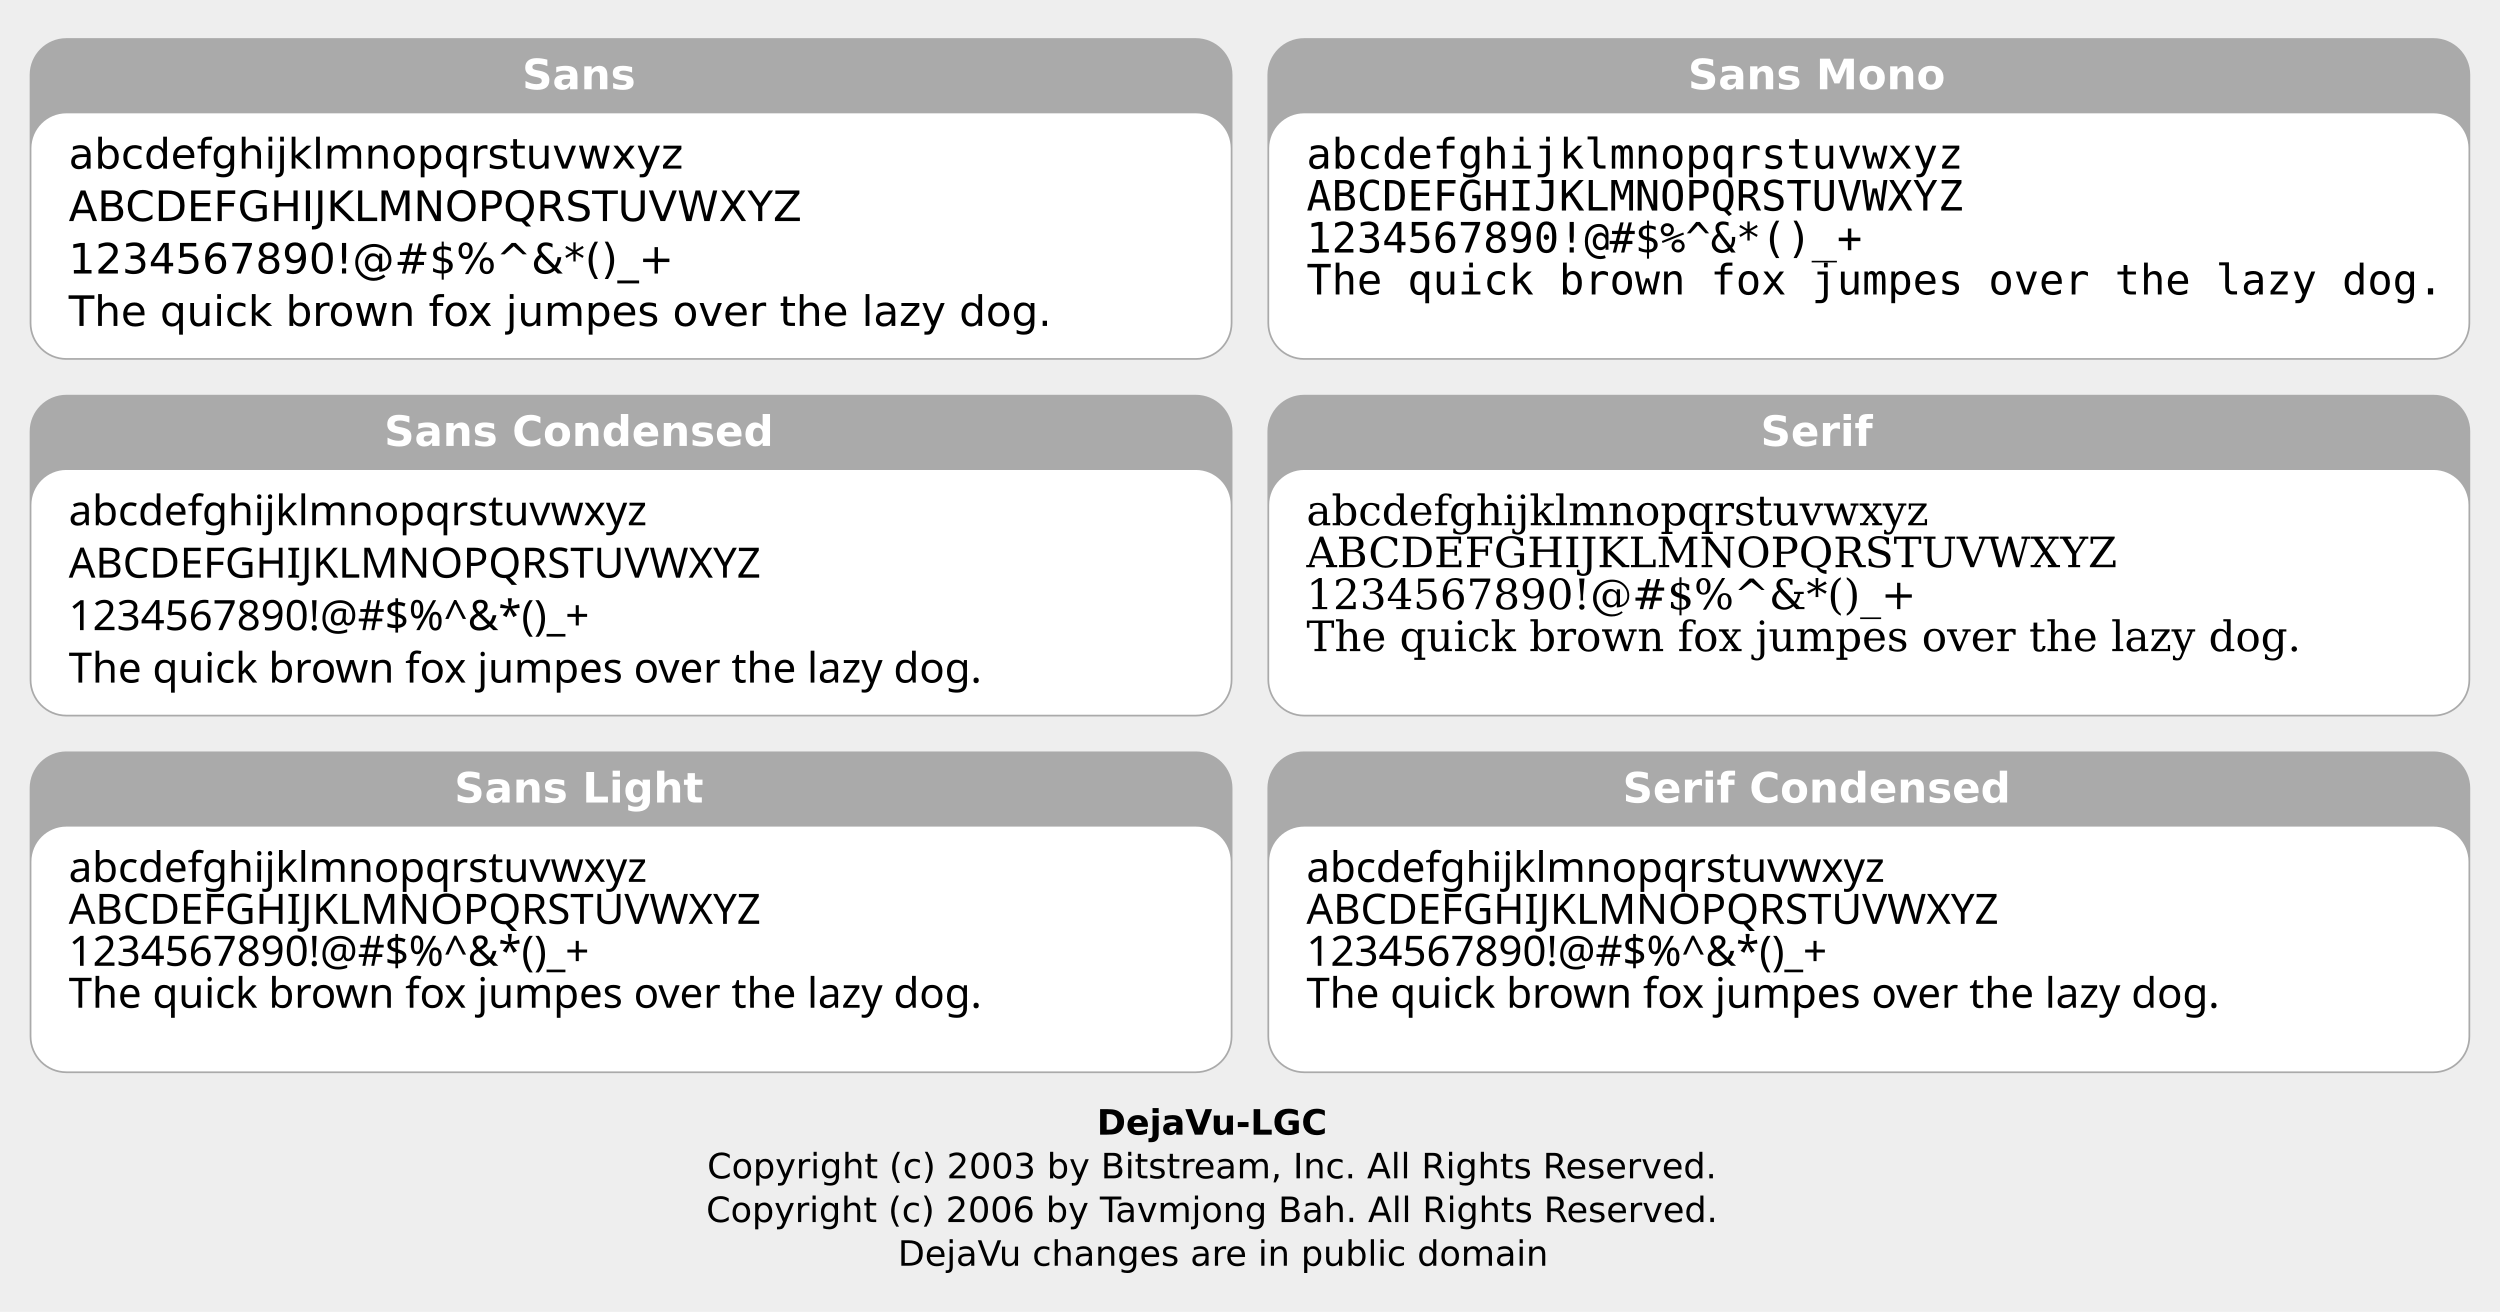
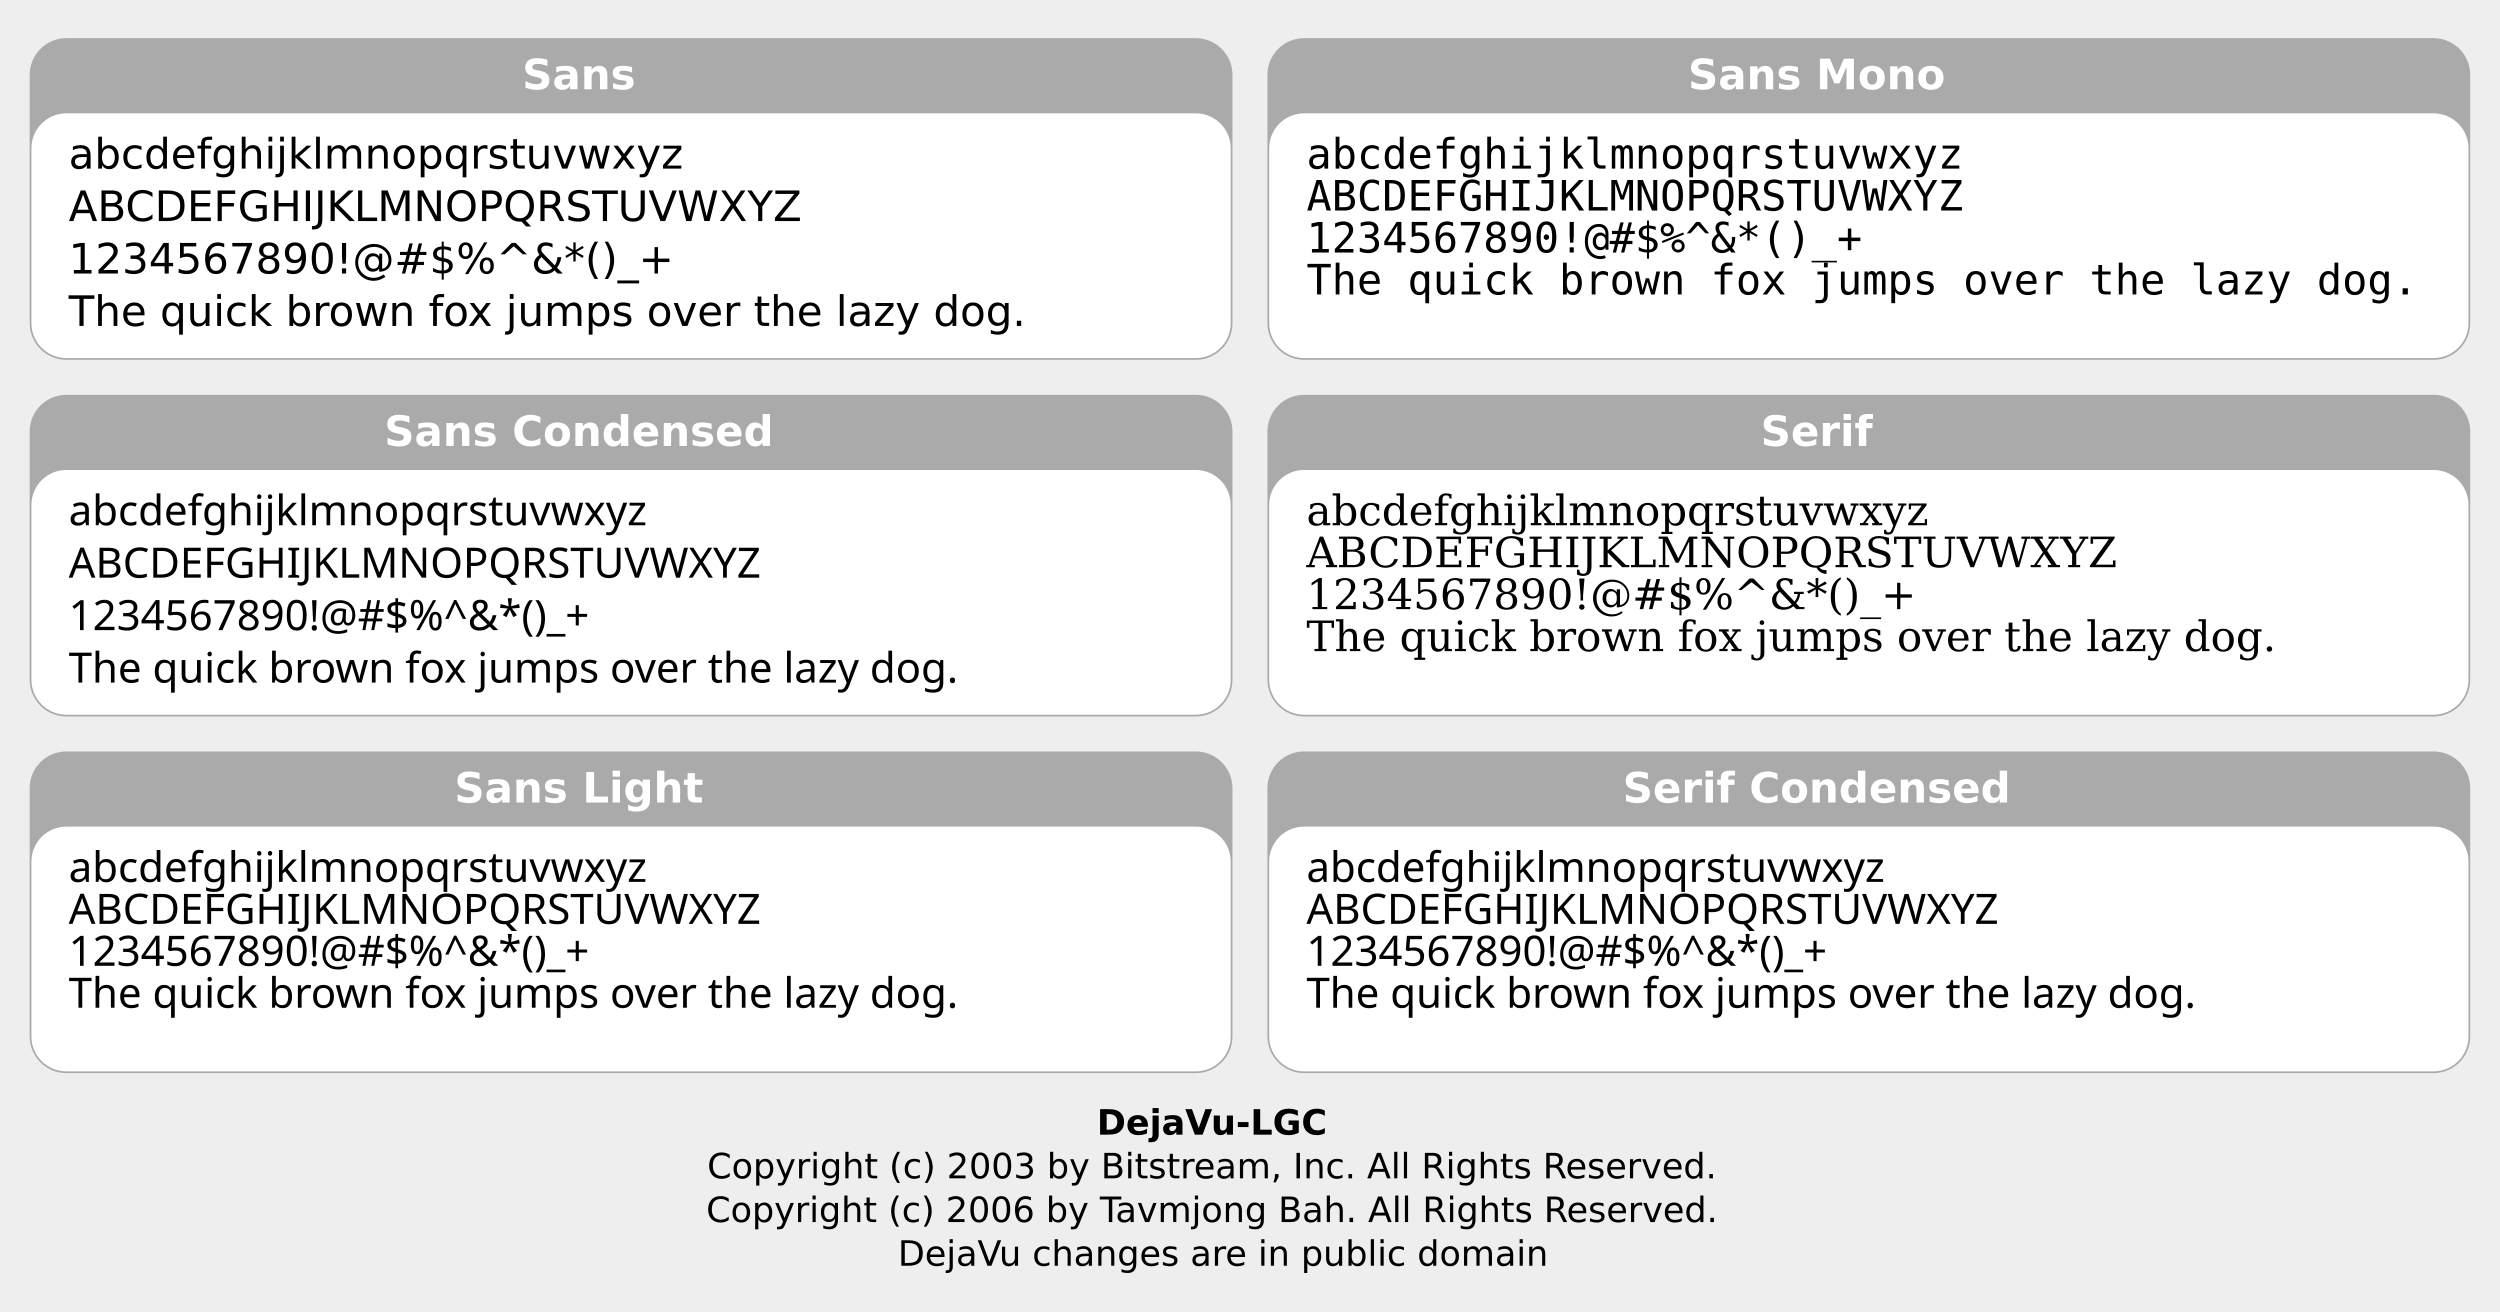
<svg xmlns="http://www.w3.org/2000/svg" width="715" height="375" id="svg4589" version="1.0">
  <defs id="defs4591" />
  <g id="layer1" transform="translate(-448.044,181.665)">
    <rect style="opacity:1;fill:#eeeeee;fill-opacity:1;fill-rule:nonzero;stroke:none;stroke-width:1;stroke-linecap:round;stroke-linejoin:round;marker:none;marker-start:none;marker-mid:none;marker-end:none;stroke-miterlimit:4;stroke-dasharray:none;stroke-dashoffset:0;stroke-opacity:1;visibility:visible;display:inline;overflow:visible;enable-background:accumulate" id="CENTOSARTWORK" width="715" height="375" x="448.028" y="-181.665" />
    <g id="g4731" transform="translate(-1,-261.6476)">
      <rect style="fill:#aaaaaa;fill-opacity:1;fill-rule:nonzero;stroke:#aaaaaa;stroke-width:1;stroke-linecap:round;stroke-linejoin:round;marker:none;marker-start:none;marker-mid:none;marker-end:none;stroke-miterlimit:4;stroke-dasharray:none;stroke-dashoffset:0;stroke-opacity:1;visibility:visible;display:inline;overflow:visible;enable-background:accumulate" id="rect4937" width="343" height="91" x="458.028" y="91.394" rx="10" ry="10" />
      <rect ry="10" rx="10" y="112.394" x="458.028" height="70" width="343" id="use4693" style="fill:#ffffff;fill-opacity:1;fill-rule:nonzero;stroke:none;stroke-width:1;stroke-linecap:round;stroke-linejoin:round;marker:none;marker-start:none;marker-mid:none;marker-end:none;stroke-miterlimit:4;stroke-dasharray:none;stroke-dashoffset:0;stroke-opacity:1;visibility:visible;display:inline;overflow:visible;enable-background:accumulate" />
      <text id="text4641" y="128.204" x="468.688" style="font-size:12px;font-style:normal;font-variant:normal;font-weight:normal;font-stretch:normal;text-indent:0;text-align:start;text-decoration:none;line-height:125%;letter-spacing:normal;word-spacing:normal;text-transform:none;direction:ltr;block-progression:tb;writing-mode:lr-tb;text-anchor:start;opacity:1;fill:#000000;fill-opacity:1;fill-rule:nonzero;stroke:none;stroke-width:1px;stroke-linecap:butt;stroke-linejoin:miter;marker:none;marker-start:none;marker-mid:none;marker-end:none;stroke-miterlimit:4;stroke-dasharray:none;stroke-dashoffset:0;stroke-opacity:1;visibility:visible;display:inline;overflow:visible;enable-background:accumulate;font-family:DejaVu LGC Sans;-inkscape-font-specification:DejaVu LGC Sans" xml:space="preserve">
        <tspan y="128.204" x="468.688" id="tspan4643">abcdefghijklmnopqrstuvwxyz</tspan>
        <tspan id="tspan4645" y="143.204" x="468.688">ABCDEFGHIJKLMNOPQRSTUVWXYZ</tspan>
        <tspan id="tspan4649" y="158.204" x="468.688">1234567890!@#$%^&amp;*()_+</tspan>
-         <tspan id="tspan4647" y="173.204" x="468.688">The quick brown fox jumpes over the lazy dog.</tspan>
+         <tspan id="tspan4647" y="173.204" x="468.688">The quick brown fox jumps over the lazy dog.</tspan>
      </text>
      <text xml:space="preserve" style="font-size:12px;font-style:normal;font-variant:normal;font-weight:bold;font-stretch:normal;text-indent:0;text-align:center;text-decoration:none;line-height:125%;letter-spacing:normal;word-spacing:normal;text-transform:none;direction:ltr;block-progression:tb;writing-mode:lr-tb;text-anchor:middle;opacity:1;fill:#ffffff;fill-opacity:1;fill-rule:nonzero;stroke:none;stroke-width:1px;stroke-linecap:butt;stroke-linejoin:miter;marker:none;marker-start:none;marker-mid:none;marker-end:none;stroke-miterlimit:4;stroke-dasharray:none;stroke-dashoffset:0;stroke-opacity:1;visibility:visible;display:inline;overflow:visible;enable-background:accumulate;font-family:DejaVu LGC Sans;-inkscape-font-specification:DejaVu LGC Sans Bold" x="629.235" y="105.519" id="text5448">
        <tspan x="629.235" y="105.519" id="tspan5452">Sans</tspan>
      </text>
    </g>
    <text xml:space="preserve" style="font-size:10px;font-style:normal;font-variant:normal;font-weight:normal;font-stretch:normal;text-indent:0;text-align:start;text-decoration:none;line-height:125%;letter-spacing:normal;word-spacing:normal;text-transform:none;direction:ltr;block-progression:tb;writing-mode:lr-tb;text-anchor:start;fill:#000000;fill-opacity:1;fill-rule:nonzero;stroke:none;stroke-width:1px;stroke-linecap:butt;stroke-linejoin:miter;marker:none;marker-start:none;marker-mid:none;marker-end:none;stroke-miterlimit:4;stroke-dasharray:none;stroke-dashoffset:0;stroke-opacity:1;visibility:visible;display:inline;overflow:visible;enable-background:accumulate;font-family:DejaVu LGC Sans;-inkscape-font-specification:DejaVu LGC Sans" x="805.789" y="142.844" id="text4767">
      <tspan id="tspan4769" x="805.789" y="142.844" style="font-weight:bold;text-align:center;text-anchor:middle;-inkscape-font-specification:DejaVu LGC Sans Bold">DejaVu-LGC</tspan>
      <tspan x="805.789" y="155.344" id="tspan4775" style="text-align:center;text-anchor:middle">Copyright (c) 2003 by Bitstream, Inc. All Rights Reserved.</tspan>
      <tspan x="805.789" y="167.844" id="tspan4771" style="text-align:center;text-anchor:middle">Copyright (c) 2006 by Tavmjong Bah. All Rights Reserved.</tspan>
      <tspan x="805.789" y="180.344" id="tspan4773" style="text-align:center;text-anchor:middle">DejaVu changes are in public domain</tspan>
    </text>
    <g transform="translate(-1,-159.6476)" id="g5456">
      <rect ry="10" rx="10" y="91.394" x="458.028" height="91" width="343" id="rect5458" style="fill:#aaaaaa;fill-opacity:1;fill-rule:nonzero;stroke:#aaaaaa;stroke-width:1;stroke-linecap:round;stroke-linejoin:round;marker:none;marker-start:none;marker-mid:none;marker-end:none;stroke-miterlimit:4;stroke-dasharray:none;stroke-dashoffset:0;stroke-opacity:1;visibility:visible;display:inline;overflow:visible;enable-background:accumulate" />
      <rect style="fill:#ffffff;fill-opacity:1;fill-rule:nonzero;stroke:none;stroke-width:1;stroke-linecap:round;stroke-linejoin:round;marker:none;marker-start:none;marker-mid:none;marker-end:none;stroke-miterlimit:4;stroke-dasharray:none;stroke-dashoffset:0;stroke-opacity:1;visibility:visible;display:inline;overflow:visible;enable-background:accumulate" id="rect5460" width="343" height="70" x="458.028" y="112.394" rx="10" ry="10" />
      <text xml:space="preserve" style="font-size:12px;font-style:normal;font-variant:normal;font-weight:normal;font-stretch:normal;text-indent:0;text-align:start;text-decoration:none;line-height:125%;letter-spacing:normal;word-spacing:normal;text-transform:none;direction:ltr;block-progression:tb;writing-mode:lr-tb;text-anchor:start;opacity:1;fill:#000000;fill-opacity:1;fill-rule:nonzero;stroke:none;stroke-width:1px;stroke-linecap:butt;stroke-linejoin:miter;marker:none;marker-start:none;marker-mid:none;marker-end:none;stroke-miterlimit:4;stroke-dasharray:none;stroke-dashoffset:0;stroke-opacity:1;visibility:visible;display:inline;overflow:visible;enable-background:accumulate;font-family:DejaVu LGC Sans Condensed;-inkscape-font-specification:'DejaVu LGC Sans Condensed,'" x="468.688" y="128.204" id="text5462">
        <tspan id="tspan5464" x="468.688" y="128.204">abcdefghijklmnopqrstuvwxyz</tspan>
        <tspan x="468.688" y="143.204" id="tspan5466">ABCDEFGHIJKLMNOPQRSTUVWXYZ</tspan>
        <tspan x="468.688" y="158.204" id="tspan5468">1234567890!@#$%^&amp;*()_+</tspan>
-         <tspan x="468.688" y="173.204" id="tspan5470">The quick brown fox jumpes over the lazy dog.</tspan>
+         <tspan x="468.688" y="173.204" id="tspan5470">The quick brown fox jumps over the lazy dog.</tspan>
      </text>
      <text id="text5472" y="105.519" x="629.235" style="font-size:12px;font-style:normal;font-variant:normal;font-weight:bold;font-stretch:normal;text-indent:0;text-align:center;text-decoration:none;line-height:125%;letter-spacing:normal;word-spacing:normal;text-transform:none;direction:ltr;block-progression:tb;writing-mode:lr-tb;text-anchor:middle;opacity:1;fill:#ffffff;fill-opacity:1;fill-rule:nonzero;stroke:none;stroke-width:1px;stroke-linecap:butt;stroke-linejoin:miter;marker:none;marker-start:none;marker-mid:none;marker-end:none;stroke-miterlimit:4;stroke-dasharray:none;stroke-dashoffset:0;stroke-opacity:1;visibility:visible;display:inline;overflow:visible;enable-background:accumulate;font-family:DejaVu LGC Sans;-inkscape-font-specification:DejaVu LGC Sans Bold" xml:space="preserve">
        <tspan id="tspan5474" y="105.519" x="629.235">Sans Condensed</tspan>
      </text>
    </g>
    <g id="g5476" transform="translate(-1,-57.64757)">
      <rect style="fill:#aaaaaa;fill-opacity:1;fill-rule:nonzero;stroke:#aaaaaa;stroke-width:1;stroke-linecap:round;stroke-linejoin:round;marker:none;marker-start:none;marker-mid:none;marker-end:none;stroke-miterlimit:4;stroke-dasharray:none;stroke-dashoffset:0;stroke-opacity:1;visibility:visible;display:inline;overflow:visible;enable-background:accumulate" id="rect5478" width="343" height="91" x="458.028" y="91.394" rx="10" ry="10" />
      <rect ry="10" rx="10" y="112.394" x="458.028" height="70" width="343" id="rect5480" style="fill:#ffffff;fill-opacity:1;fill-rule:nonzero;stroke:none;stroke-width:1;stroke-linecap:round;stroke-linejoin:round;marker:none;marker-start:none;marker-mid:none;marker-end:none;stroke-miterlimit:4;stroke-dasharray:none;stroke-dashoffset:0;stroke-opacity:1;visibility:visible;display:inline;overflow:visible;enable-background:accumulate" />
      <text id="text5482" y="128.204" x="468.688" style="font-size:12px;font-style:normal;font-variant:normal;font-weight:200;font-stretch:normal;text-indent:0;text-align:start;text-decoration:none;line-height:100%;letter-spacing:normal;word-spacing:normal;text-transform:none;direction:ltr;block-progression:tb;writing-mode:lr-tb;text-anchor:start;opacity:1;fill:#000000;fill-opacity:1;fill-rule:nonzero;stroke:none;stroke-width:1px;stroke-linecap:butt;stroke-linejoin:miter;marker:none;marker-start:none;marker-mid:none;marker-end:none;stroke-miterlimit:4;stroke-dasharray:none;stroke-dashoffset:0;stroke-opacity:1;visibility:visible;display:inline;overflow:visible;enable-background:accumulate;font-family:DejaVu LGC Sans Light;-inkscape-font-specification:'DejaVu LGC Sans Light, Ultra-Light'" xml:space="preserve">
        <tspan y="128.204" x="468.688" id="tspan5484">abcdefghijklmnopqrstuvwxyz</tspan>
        <tspan id="tspan5486" y="140.204" x="468.688">ABCDEFGHIJKLMNOPQRSTUVWXYZ</tspan>
        <tspan id="tspan5488" y="152.204" x="468.688">1234567890!@#$%^&amp;*()_+</tspan>
-         <tspan id="tspan5490" y="164.204" x="468.688">The quick brown fox jumpes over the lazy dog.</tspan>
+         <tspan id="tspan5490" y="164.204" x="468.688">The quick brown fox jumps over the lazy dog.</tspan>
      </text>
      <text xml:space="preserve" style="font-size:12px;font-style:normal;font-variant:normal;font-weight:bold;font-stretch:normal;text-indent:0;text-align:center;text-decoration:none;line-height:125%;letter-spacing:normal;word-spacing:normal;text-transform:none;direction:ltr;block-progression:tb;writing-mode:lr-tb;text-anchor:middle;opacity:1;fill:#ffffff;fill-opacity:1;fill-rule:nonzero;stroke:none;stroke-width:1px;stroke-linecap:butt;stroke-linejoin:miter;marker:none;marker-start:none;marker-mid:none;marker-end:none;stroke-miterlimit:4;stroke-dasharray:none;stroke-dashoffset:0;stroke-opacity:1;visibility:visible;display:inline;overflow:visible;enable-background:accumulate;font-family:DejaVu LGC Sans;-inkscape-font-specification:DejaVu LGC Sans Bold" x="629.235" y="105.519" id="text5492">
        <tspan x="629.235" y="105.519" id="tspan5494">Sans Light</tspan>
      </text>
    </g>
    <g transform="translate(353,-261.6476)" id="g5496">
      <rect ry="10" rx="10" y="91.394" x="458.028" height="91" width="343" id="rect5498" style="fill:#aaaaaa;fill-opacity:1;fill-rule:nonzero;stroke:#aaaaaa;stroke-width:1;stroke-linecap:round;stroke-linejoin:round;marker:none;marker-start:none;marker-mid:none;marker-end:none;stroke-miterlimit:4;stroke-dasharray:none;stroke-dashoffset:0;stroke-opacity:1;visibility:visible;display:inline;overflow:visible;enable-background:accumulate" />
      <rect style="fill:#ffffff;fill-opacity:1;fill-rule:nonzero;stroke:none;stroke-width:1;stroke-linecap:round;stroke-linejoin:round;marker:none;marker-start:none;marker-mid:none;marker-end:none;stroke-miterlimit:4;stroke-dasharray:none;stroke-dashoffset:0;stroke-opacity:1;visibility:visible;display:inline;overflow:visible;enable-background:accumulate" id="rect5500" width="343" height="70" x="458.028" y="112.394" rx="10" ry="10" />
      <text xml:space="preserve" style="font-size:12px;font-style:normal;font-variant:normal;font-weight:normal;font-stretch:normal;text-indent:0;text-align:start;text-decoration:none;line-height:100%;letter-spacing:normal;word-spacing:normal;text-transform:none;direction:ltr;block-progression:tb;writing-mode:lr-tb;text-anchor:start;opacity:1;fill:#000000;fill-opacity:1;fill-rule:nonzero;stroke:none;stroke-width:1px;stroke-linecap:butt;stroke-linejoin:miter;marker:none;marker-start:none;marker-mid:none;marker-end:none;stroke-miterlimit:4;stroke-dasharray:none;stroke-dashoffset:0;stroke-opacity:1;visibility:visible;display:inline;overflow:visible;enable-background:accumulate;font-family:DejaVu LGC Sans Mono;-inkscape-font-specification:DejaVu LGC Sans Mono" x="468.688" y="128.204" id="text5502">
        <tspan id="tspan5504" x="468.688" y="128.204">abcdefghijklmnopqrstuvwxyz</tspan>
        <tspan x="468.688" y="140.204" id="tspan5506">ABCDEFGHIJKLMNOPQRSTUVWXYZ</tspan>
        <tspan x="468.688" y="152.204" id="tspan5508">1234567890!@#$%^&amp;*()_+</tspan>
-         <tspan x="468.688" y="164.204" id="tspan5510">The quick brown fox jumpes over the lazy dog.</tspan>
+         <tspan x="468.688" y="164.204" id="tspan5510">The quick brown fox jumps over the lazy dog.</tspan>
      </text>
      <text id="text5512" y="105.519" x="629.235" style="font-size:12px;font-style:normal;font-variant:normal;font-weight:bold;font-stretch:normal;text-indent:0;text-align:center;text-decoration:none;line-height:125%;letter-spacing:normal;word-spacing:normal;text-transform:none;direction:ltr;block-progression:tb;writing-mode:lr-tb;text-anchor:middle;opacity:1;fill:#ffffff;fill-opacity:1;fill-rule:nonzero;stroke:none;stroke-width:1px;stroke-linecap:butt;stroke-linejoin:miter;marker:none;marker-start:none;marker-mid:none;marker-end:none;stroke-miterlimit:4;stroke-dasharray:none;stroke-dashoffset:0;stroke-opacity:1;visibility:visible;display:inline;overflow:visible;enable-background:accumulate;font-family:DejaVu LGC Sans;-inkscape-font-specification:DejaVu LGC Sans Bold" xml:space="preserve">
        <tspan id="tspan5514" y="105.519" x="629.235">Sans Mono</tspan>
      </text>
    </g>
    <g id="g5516" transform="translate(353,-159.6476)">
      <rect style="fill:#aaaaaa;fill-opacity:1;fill-rule:nonzero;stroke:#aaaaaa;stroke-width:1;stroke-linecap:round;stroke-linejoin:round;marker:none;marker-start:none;marker-mid:none;marker-end:none;stroke-miterlimit:4;stroke-dasharray:none;stroke-dashoffset:0;stroke-opacity:1;visibility:visible;display:inline;overflow:visible;enable-background:accumulate" id="rect5518" width="343" height="91" x="458.028" y="91.394" rx="10" ry="10" />
      <rect ry="10" rx="10" y="112.394" x="458.028" height="70" width="343" id="rect5520" style="fill:#ffffff;fill-opacity:1;fill-rule:nonzero;stroke:none;stroke-width:1;stroke-linecap:round;stroke-linejoin:round;marker:none;marker-start:none;marker-mid:none;marker-end:none;stroke-miterlimit:4;stroke-dasharray:none;stroke-dashoffset:0;stroke-opacity:1;visibility:visible;display:inline;overflow:visible;enable-background:accumulate" />
      <text id="text5522" y="128.204" x="468.688" style="font-size:12px;font-style:normal;font-variant:normal;font-weight:normal;font-stretch:normal;text-indent:0;text-align:start;text-decoration:none;line-height:100%;letter-spacing:normal;word-spacing:normal;text-transform:none;direction:ltr;block-progression:tb;writing-mode:lr-tb;text-anchor:start;opacity:1;fill:#000000;fill-opacity:1;fill-rule:nonzero;stroke:none;stroke-width:1px;stroke-linecap:butt;stroke-linejoin:miter;marker:none;marker-start:none;marker-mid:none;marker-end:none;stroke-miterlimit:4;stroke-dasharray:none;stroke-dashoffset:0;stroke-opacity:1;visibility:visible;display:inline;overflow:visible;enable-background:accumulate;font-family:DejaVu LGC Serif;-inkscape-font-specification:DejaVu LGC Serif" xml:space="preserve">
        <tspan y="128.204" x="468.688" id="tspan5524">abcdefghijklmnopqrstuvwxyz</tspan>
        <tspan id="tspan5526" y="140.204" x="468.688">ABCDEFGHIJKLMNOPQRSTUVWXYZ</tspan>
        <tspan id="tspan5528" y="152.204" x="468.688">1234567890!@#$%^&amp;*()_+</tspan>
-         <tspan id="tspan5530" y="164.204" x="468.688">The quick brown fox jumpes over the lazy dog.</tspan>
+         <tspan id="tspan5530" y="164.204" x="468.688">The quick brown fox jumps over the lazy dog.</tspan>
      </text>
      <text xml:space="preserve" style="font-size:12px;font-style:normal;font-variant:normal;font-weight:bold;font-stretch:normal;text-indent:0;text-align:center;text-decoration:none;line-height:125%;letter-spacing:normal;word-spacing:normal;text-transform:none;direction:ltr;block-progression:tb;writing-mode:lr-tb;text-anchor:middle;opacity:1;fill:#ffffff;fill-opacity:1;fill-rule:nonzero;stroke:none;stroke-width:1px;stroke-linecap:butt;stroke-linejoin:miter;marker:none;marker-start:none;marker-mid:none;marker-end:none;stroke-miterlimit:4;stroke-dasharray:none;stroke-dashoffset:0;stroke-opacity:1;visibility:visible;display:inline;overflow:visible;enable-background:accumulate;font-family:DejaVu LGC Sans;-inkscape-font-specification:DejaVu LGC Sans Bold" x="629.235" y="105.519" id="text5532">
        <tspan x="629.235" y="105.519" id="tspan5534">Serif</tspan>
      </text>
    </g>
    <g transform="translate(353,-57.64757)" id="g5536">
      <rect ry="10" rx="10" y="91.394" x="458.028" height="91" width="343" id="rect5538" style="fill:#aaaaaa;fill-opacity:1;fill-rule:nonzero;stroke:#aaaaaa;stroke-width:1;stroke-linecap:round;stroke-linejoin:round;marker:none;marker-start:none;marker-mid:none;marker-end:none;stroke-miterlimit:4;stroke-dasharray:none;stroke-dashoffset:0;stroke-opacity:1;visibility:visible;display:inline;overflow:visible;enable-background:accumulate" />
      <rect style="fill:#ffffff;fill-opacity:1;fill-rule:nonzero;stroke:none;stroke-width:1;stroke-linecap:round;stroke-linejoin:round;marker:none;marker-start:none;marker-mid:none;marker-end:none;stroke-miterlimit:4;stroke-dasharray:none;stroke-dashoffset:0;stroke-opacity:1;visibility:visible;display:inline;overflow:visible;enable-background:accumulate" id="rect5540" width="343" height="70" x="458.028" y="112.394" rx="10" ry="10" />
      <text xml:space="preserve" style="font-size:12px;font-style:normal;font-variant:normal;font-weight:normal;font-stretch:normal;text-indent:0;text-align:start;text-decoration:none;line-height:100%;letter-spacing:normal;word-spacing:normal;text-transform:none;direction:ltr;block-progression:tb;writing-mode:lr-tb;text-anchor:start;opacity:1;fill:#000000;fill-opacity:1;fill-rule:nonzero;stroke:none;stroke-width:1px;stroke-linecap:butt;stroke-linejoin:miter;marker:none;marker-start:none;marker-mid:none;marker-end:none;stroke-miterlimit:4;stroke-dasharray:none;stroke-dashoffset:0;stroke-opacity:1;visibility:visible;display:inline;overflow:visible;enable-background:accumulate;font-family:DejaVu LGC Serif Condensed;-inkscape-font-specification:'DejaVu LGC Serif Condensed,'" x="468.688" y="128.204" id="text5542">
        <tspan id="tspan5544" x="468.688" y="128.204">abcdefghijklmnopqrstuvwxyz</tspan>
        <tspan x="468.688" y="140.204" id="tspan5546">ABCDEFGHIJKLMNOPQRSTUVWXYZ</tspan>
        <tspan x="468.688" y="152.204" id="tspan5548">1234567890!@#$%^&amp;*()_+</tspan>
-         <tspan x="468.688" y="164.204" id="tspan5550">The quick brown fox jumpes over the lazy dog.</tspan>
+         <tspan x="468.688" y="164.204" id="tspan5550">The quick brown fox jumps over the lazy dog.</tspan>
      </text>
      <text id="text5552" y="105.519" x="629.235" style="font-size:12px;font-style:normal;font-variant:normal;font-weight:bold;font-stretch:normal;text-indent:0;text-align:center;text-decoration:none;line-height:125%;letter-spacing:normal;word-spacing:normal;text-transform:none;direction:ltr;block-progression:tb;writing-mode:lr-tb;text-anchor:middle;opacity:1;fill:#ffffff;fill-opacity:1;fill-rule:nonzero;stroke:none;stroke-width:1px;stroke-linecap:butt;stroke-linejoin:miter;marker:none;marker-start:none;marker-mid:none;marker-end:none;stroke-miterlimit:4;stroke-dasharray:none;stroke-dashoffset:0;stroke-opacity:1;visibility:visible;display:inline;overflow:visible;enable-background:accumulate;font-family:DejaVu LGC Sans;-inkscape-font-specification:DejaVu LGC Sans Bold" xml:space="preserve">
        <tspan id="tspan5554" y="105.519" x="629.235">Serif Condensed</tspan>
      </text>
    </g>
  </g>
</svg>
